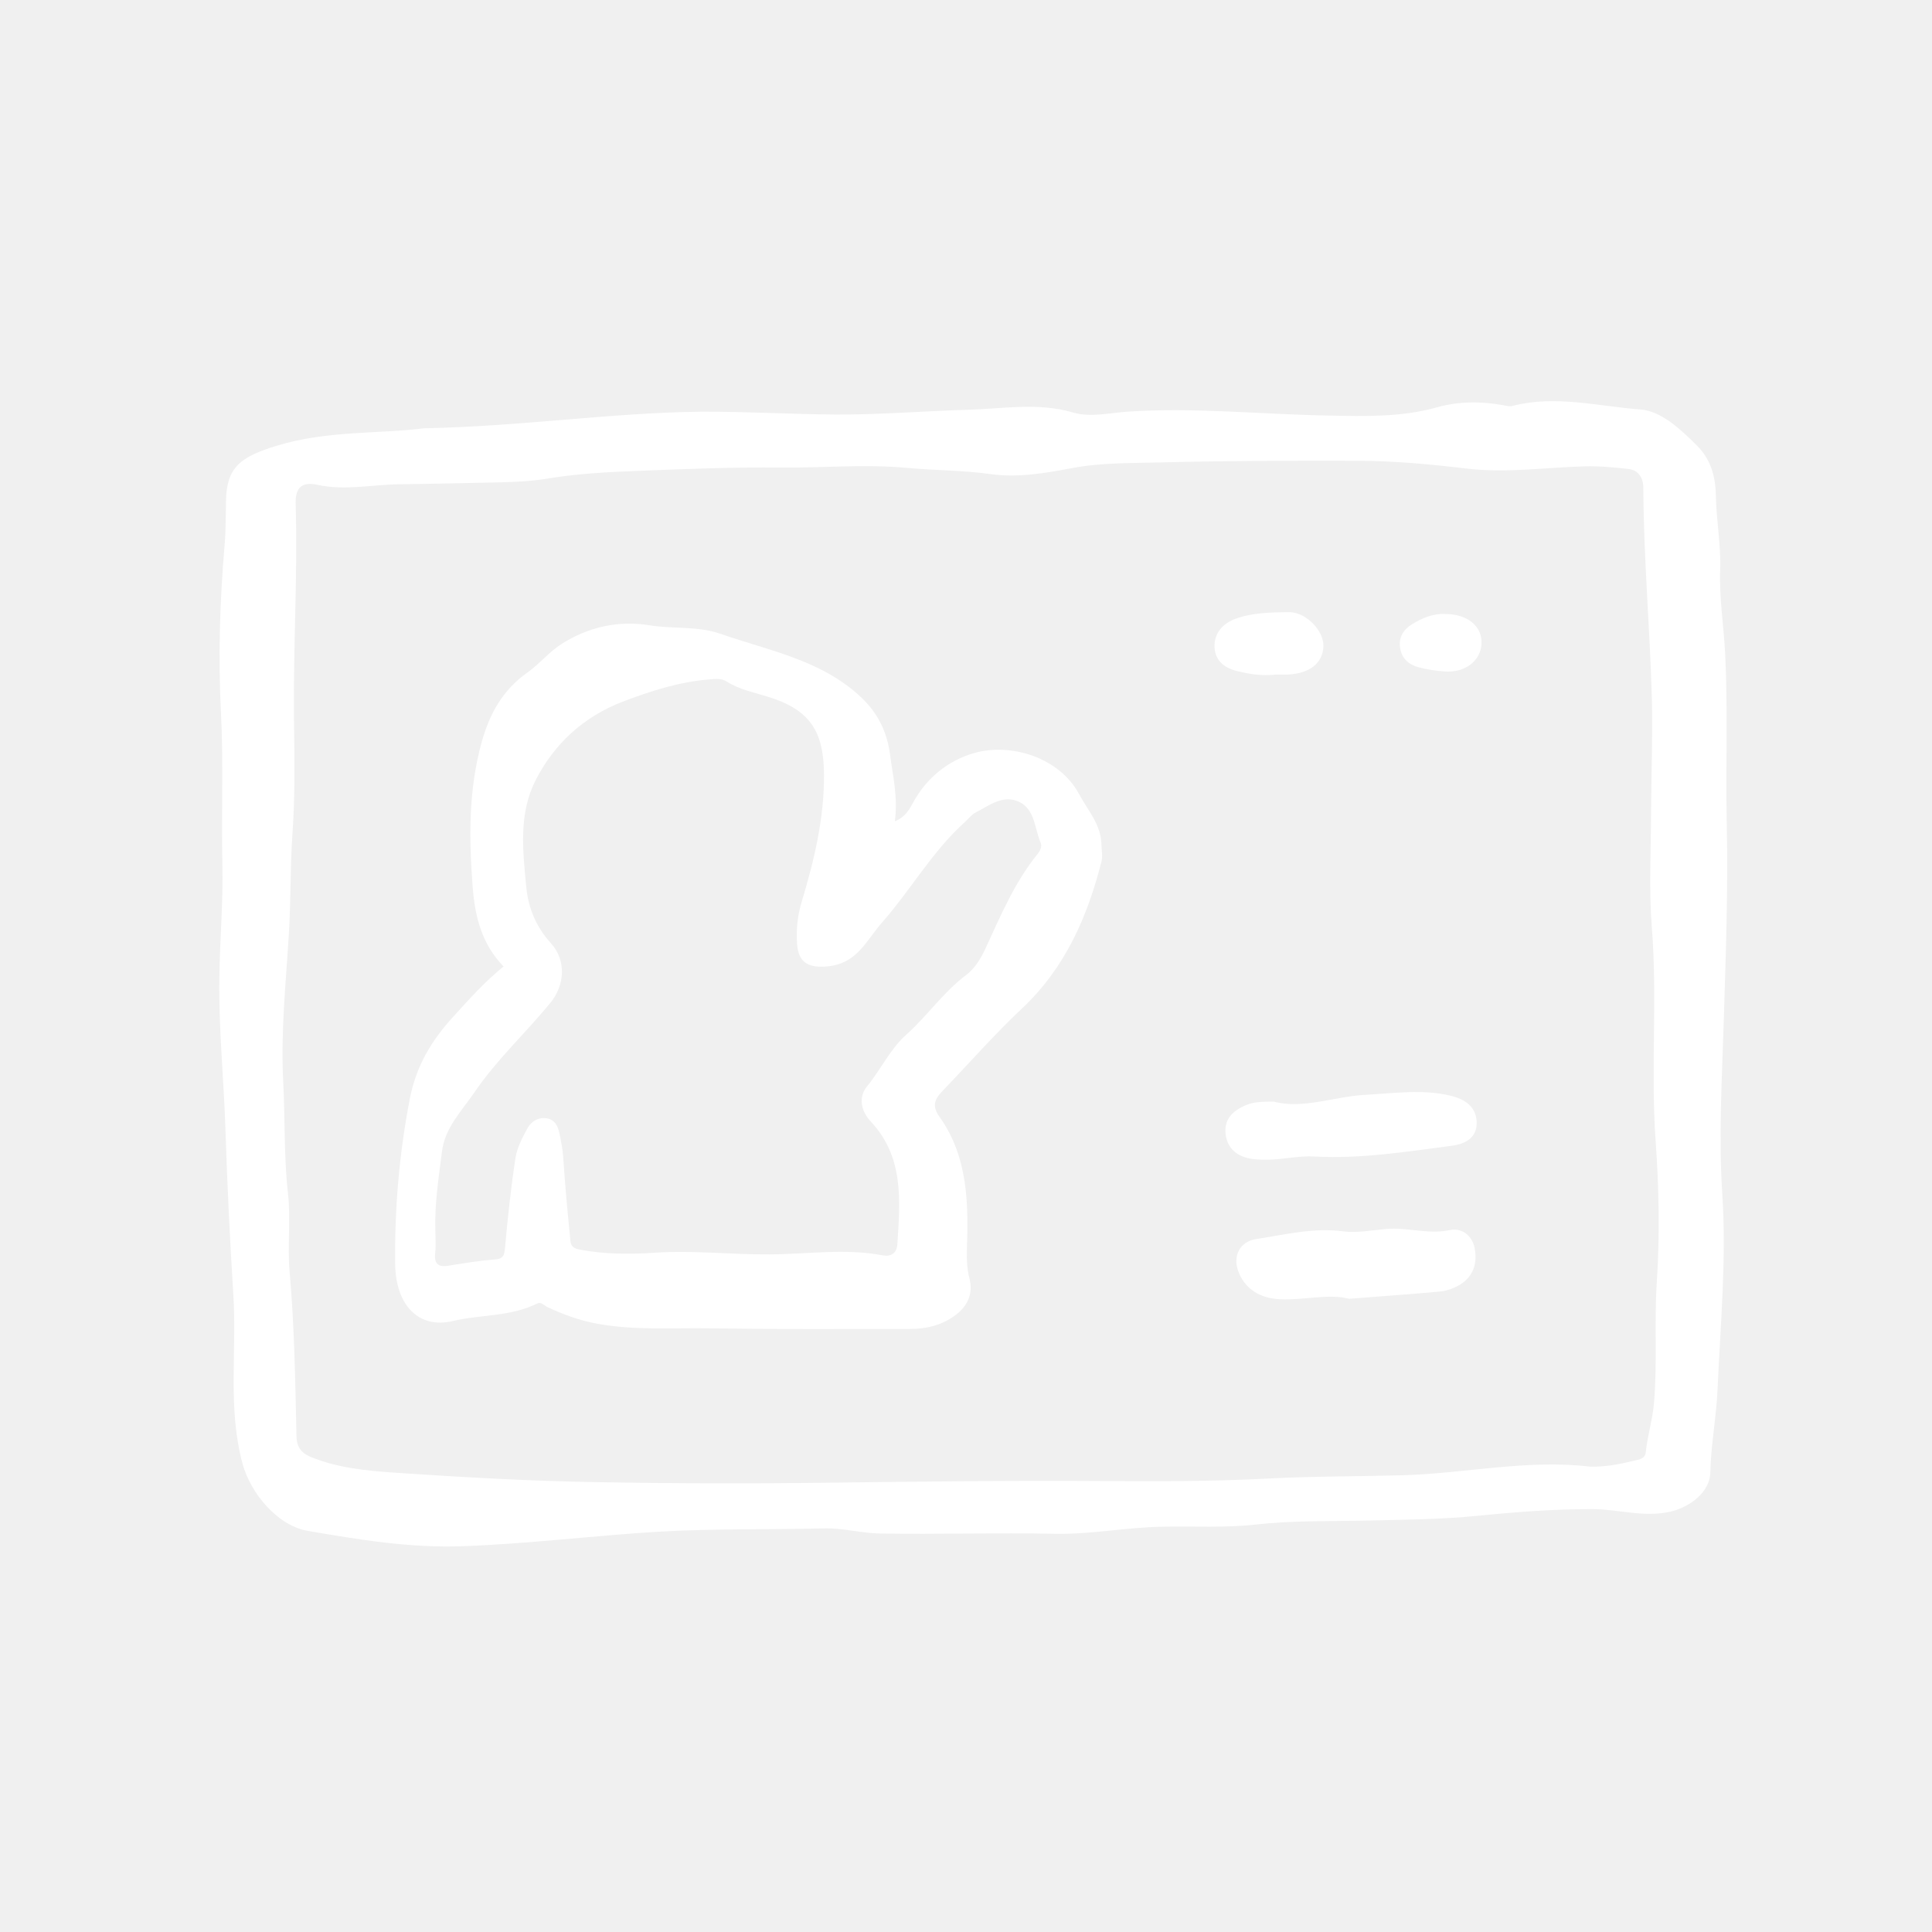
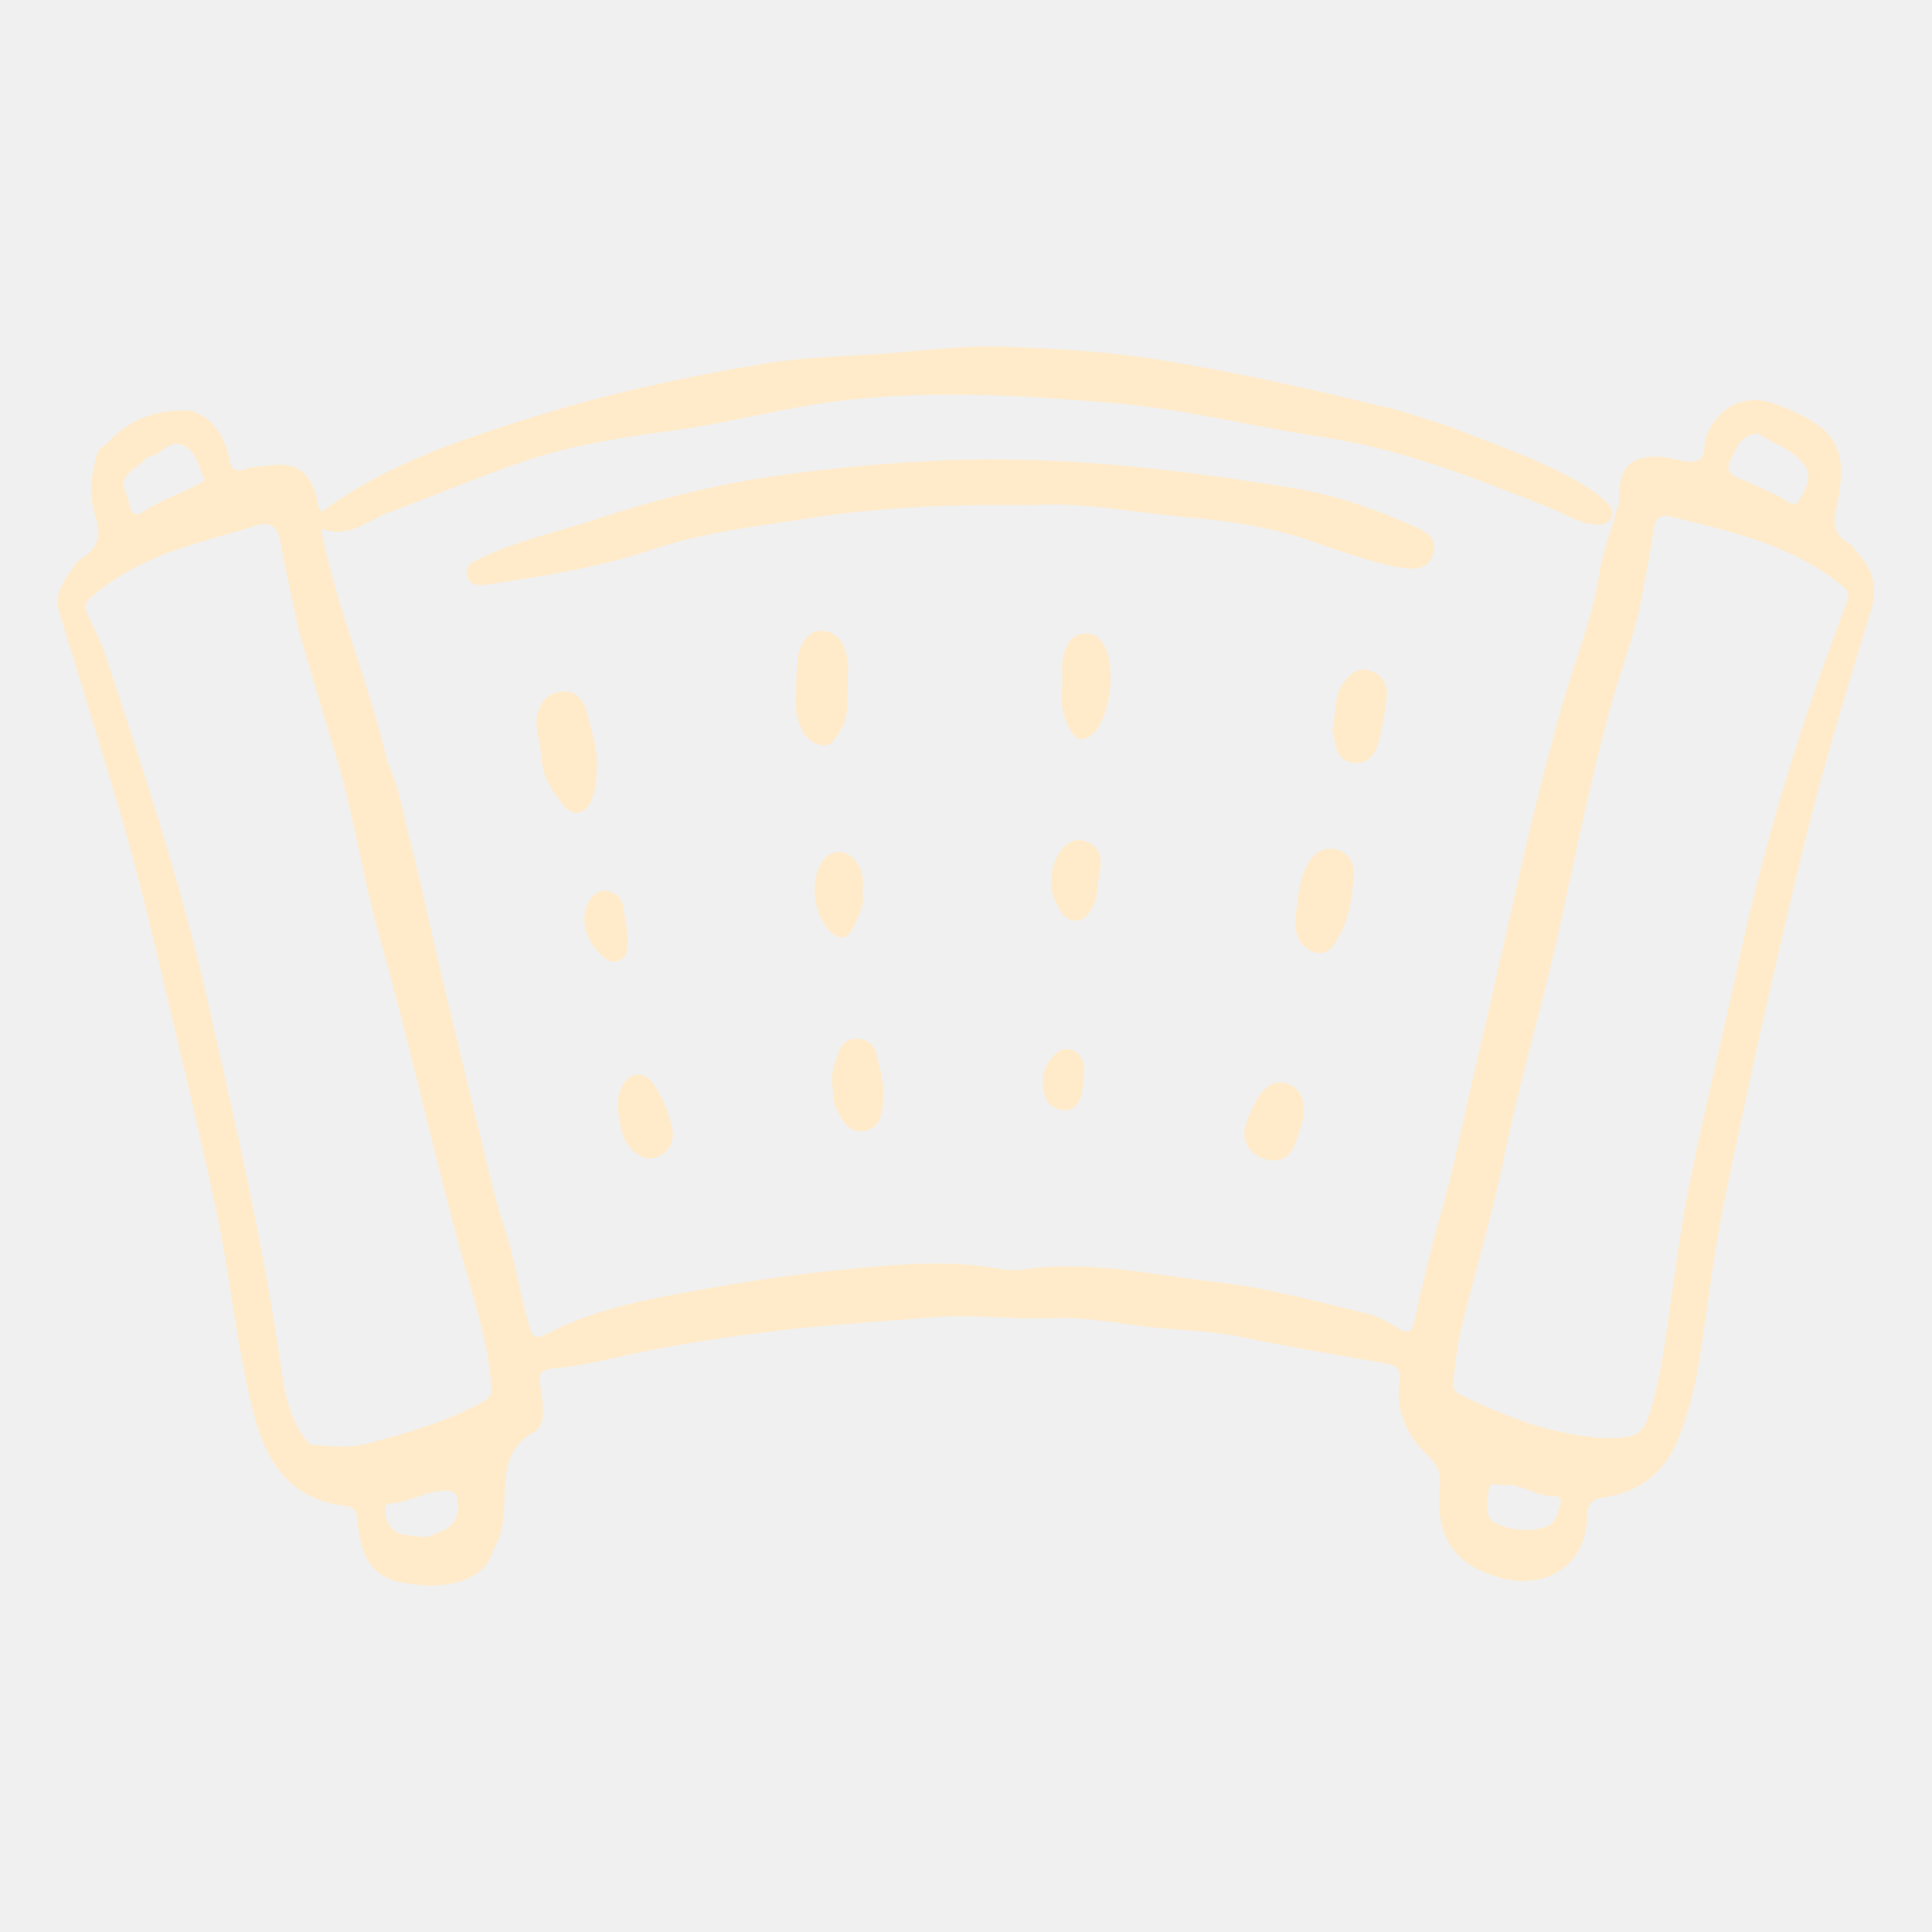
- <svg xmlns="http://www.w3.org/2000/svg" version="1.1" id="圖層_1" x="0px" y="0px" width="42.52px" height="42.52px" viewBox="-2.835 -2.835 42.52 42.52" enable-background="new -2.835 -2.835 42.52 42.52" xml:space="preserve">
+ <svg xmlns="http://www.w3.org/2000/svg" version="1.1" id="图层_1" x="0px" y="0px" viewBox="0 0 42.52 42.52" style="enable-background:new 0 0 42.52 42.52;" xml:space="preserve">
+   <style type="text/css">
+ 	.st0{fill:#FFEBCA;}
+ 	.st1{fill-rule:evenodd;clip-rule:evenodd;fill:#FFEBCA;}
+ </style>
  <g>
-     <g>
-       <path fill="#FFFFFF" d="M35.168,15.284c-0.026-1.244,0.027-2.487-0.035-3.732c-0.031-0.614-0.133-1.223-0.11-1.85    c0.02-0.534-0.086-1.094-0.095-1.641c-0.009-0.432-0.122-0.801-0.423-1.097c-0.355-0.352-0.777-0.752-1.236-0.787    c-0.931-0.07-1.867-0.323-2.811-0.08c-0.065,0.019-0.146-0.001-0.216-0.015c-0.489-0.089-0.979-0.085-1.455,0.048    c-0.779,0.22-1.582,0.195-2.366,0.181c-1.478-0.025-2.949-0.184-4.431-0.087c-0.401,0.026-0.819,0.133-1.205,0.021    c-0.777-0.231-1.563-0.081-2.332-0.061c-0.963,0.027-1.93,0.11-2.896,0.104c-0.988-0.006-1.978-0.068-2.966-0.062    c-1.977,0.021-3.938,0.323-6.1,0.365C5.536,6.716,4.365,6.635,3.259,6.974c-0.792,0.243-1.104,0.465-1.12,1.201    C2.131,8.502,2.137,8.833,2.108,9.161c-0.105,1.227-0.143,2.457-0.08,3.687c0.057,1.111,0.007,2.224,0.031,3.334    c0.02,0.822-0.055,1.654-0.066,2.484c-0.019,1.137,0.1,2.263,0.135,3.394c0.039,1.205,0.098,2.41,0.173,3.614    c0.078,1.232-0.13,2.477,0.202,3.705c0.174,0.646,0.768,1.365,1.439,1.479c1.13,0.193,2.248,0.38,3.416,0.336    c1.442-0.052,2.871-0.234,4.31-0.319c1.209-0.071,2.418-0.042,3.626-0.073c0.42-0.012,0.826,0.107,1.236,0.113    c1.284,0.021,2.569-0.021,3.854,0.006c0.799,0.016,1.579-0.144,2.371-0.156c0.687-0.014,1.377,0.029,2.055-0.048    c0.781-0.089,1.564-0.068,2.345-0.085c0.854-0.02,1.709-0.024,2.563-0.11c0.833-0.083,1.667-0.146,2.505-0.144    c0.568,0.003,1.126,0.191,1.709,0.055c0.441-0.105,0.864-0.438,0.874-0.858c0.013-0.62,0.135-1.233,0.16-1.845    c0.063-1.427,0.198-2.854,0.104-4.286c-0.083-1.259-0.008-2.518,0.031-3.774C35.145,18.208,35.201,16.745,35.168,15.284z     M33.628,25.388c-0.059,0.893,0.016,1.782-0.063,2.667c-0.03,0.356-0.143,0.713-0.18,1.075c-0.017,0.144-0.146,0.155-0.247,0.18    c-0.321,0.079-0.646,0.142-0.979,0.133c-1.39-0.165-2.755,0.153-4.134,0.19c-0.989,0.027-1.98,0.021-2.97,0.073    c-1.206,0.063-2.411,0.062-3.618,0.054c-2.142-0.015-4.28,0.016-6.421,0.041c-1.571,0.019-3.142,0.011-4.71-0.016    C8.82,29.76,7.332,29.676,5.85,29.576c-0.616-0.042-1.241-0.103-1.829-0.339c-0.22-0.089-0.325-0.213-0.331-0.463    c-0.027-1.207-0.044-2.412-0.151-3.619c-0.051-0.559,0.027-1.145-0.035-1.713c-0.093-0.824-0.063-1.654-0.106-2.48    c-0.057-1.08,0.06-2.17,0.125-3.254c0.045-0.732,0.027-1.467,0.079-2.197c0.061-0.866,0.042-1.728,0.032-2.593    c-0.015-1.551,0.084-3.103,0.038-4.652C3.66,7.902,3.8,7.758,4.155,7.836c0.602,0.131,1.193-0.005,1.788-0.013    c0.741-0.009,1.481-0.028,2.225-0.042c0.361-0.008,0.733-0.029,1.088-0.09c0.653-0.106,1.315-0.138,1.967-0.164    c1.043-0.04,2.09-0.084,3.138-0.072c0.925,0.009,1.851-0.079,2.776,0.008c0.607,0.057,1.22,0.05,1.826,0.136    c0.601,0.084,1.197-0.019,1.784-0.13c0.652-0.124,1.313-0.11,1.97-0.127c1.442-0.038,2.886-0.039,4.327-0.036    c0.806,0.001,1.605,0.077,2.405,0.172c0.868,0.104,1.734-0.027,2.602-0.05c0.322-0.008,0.636,0.023,0.949,0.058    c0.224,0.025,0.331,0.193,0.332,0.415c0.006,1.553,0.146,3.098,0.188,4.646c0.021,0.842-0.015,1.686-0.018,2.529    c-0.003,0.839-0.049,1.682,0.018,2.515c0.122,1.55-0.027,3.103,0.08,4.648C33.676,23.291,33.697,24.343,33.628,25.388z" />
-       <path fill="#FFFFFF" d="M20.921,14.654c-0.441-0.83-1.524-1.147-2.324-0.914c-0.568,0.167-1.038,0.542-1.336,1.088    c-0.085,0.151-0.165,0.316-0.402,0.412c0.071-0.532-0.045-1-0.106-1.471c-0.063-0.482-0.259-0.898-0.628-1.25    c-0.876-0.829-2.023-1.029-3.101-1.404c-0.508-0.178-1.042-0.103-1.562-0.188c-0.683-0.114-1.349,0.037-1.936,0.409    c-0.274,0.175-0.488,0.442-0.757,0.633c-0.54,0.381-0.83,0.906-1.003,1.529c-0.294,1.057-0.28,2.133-0.197,3.205    c0.049,0.617,0.192,1.234,0.679,1.732c-0.416,0.338-0.761,0.724-1.105,1.103c-0.473,0.517-0.814,1.071-0.958,1.805    c-0.234,1.21-0.337,2.42-0.323,3.644c0.012,0.913,0.527,1.429,1.265,1.252c0.615-0.146,1.271-0.093,1.854-0.383    c0.099-0.049,0.155,0.039,0.229,0.074c0.354,0.165,0.713,0.299,1.104,0.369c0.822,0.149,1.648,0.087,2.475,0.1    c1.466,0.023,2.934,0.016,4.399,0.014c0.375,0,0.729-0.086,1.03-0.324c0.257-0.203,0.364-0.47,0.284-0.781    c-0.052-0.206-0.063-0.41-0.058-0.617c0.037-1.034,0.029-2.061-0.604-2.95c-0.172-0.239-0.101-0.393,0.068-0.566    c0.585-0.607,1.141-1.244,1.754-1.82c0.947-0.891,1.436-2.013,1.746-3.234c0.028-0.113,0.001-0.242-0.002-0.363    C21.401,15.316,21.106,15.001,20.921,14.654z M20.001,15.959c-0.507,0.624-0.813,1.358-1.146,2.078    c-0.106,0.229-0.243,0.448-0.425,0.586c-0.507,0.378-0.855,0.9-1.322,1.316c-0.354,0.315-0.558,0.767-0.86,1.134    c-0.197,0.238-0.135,0.546,0.081,0.774c0.735,0.784,0.646,1.742,0.586,2.696c-0.015,0.214-0.149,0.283-0.323,0.25    c-0.827-0.158-1.664-0.025-2.488-0.021c-0.84,0.007-1.679-0.094-2.522-0.037c-0.544,0.037-1.117,0.037-1.675-0.072    c-0.203-0.041-0.187-0.166-0.197-0.286c-0.059-0.583-0.112-1.167-0.15-1.751c-0.013-0.173-0.046-0.338-0.08-0.505    s-0.098-0.313-0.283-0.344c-0.192-0.029-0.346,0.073-0.429,0.229c-0.11,0.203-0.224,0.421-0.258,0.644    C8.41,23.3,8.34,23.956,8.281,24.61c-0.016,0.177-0.032,0.263-0.235,0.275c-0.341,0.025-0.68,0.084-1.019,0.137    c-0.234,0.037-0.31-0.06-0.284-0.286c0.019-0.169,0.003-0.342,0.003-0.513c-0.016-0.578,0.075-1.146,0.146-1.716    c0.064-0.524,0.436-0.893,0.715-1.302c0.489-0.72,1.133-1.308,1.678-1.979c0.311-0.383,0.346-0.925,0.006-1.301    c-0.333-0.367-0.501-0.781-0.545-1.251c-0.075-0.79-0.17-1.601,0.207-2.337c0.411-0.808,1.061-1.4,1.915-1.729    c0.613-0.233,1.24-0.436,1.904-0.49c0.139-0.013,0.269-0.029,0.391,0.049c0.273,0.173,0.59,0.234,0.894,0.33    c0.923,0.281,1.239,0.75,1.243,1.716c0.005,0.967-0.216,1.884-0.49,2.795c-0.095,0.311-0.126,0.626-0.102,0.944    c0.033,0.423,0.281,0.522,0.692,0.479c0.637-0.07,0.834-0.576,1.183-0.97c0.627-0.712,1.097-1.554,1.808-2.195    c0.082-0.074,0.151-0.17,0.246-0.219c0.299-0.155,0.604-0.4,0.955-0.236c0.357,0.169,0.34,0.594,0.479,0.909    C20.101,15.796,20.058,15.889,20.001,15.959z" />
-       <path fill="#FFFFFF" d="M29.077,24.236c-0.479,0.105-0.938-0.067-1.413-0.023c-0.313,0.029-0.643,0.091-0.938,0.052    c-0.661-0.087-1.283,0.074-1.917,0.17c-0.356,0.054-0.516,0.37-0.393,0.706c0.14,0.378,0.463,0.596,0.912,0.618    c0.534,0.027,1.069-0.13,1.531-0.01c0.719-0.058,1.363-0.1,2.008-0.161c0.151-0.017,0.313-0.075,0.443-0.158    c0.292-0.186,0.372-0.48,0.308-0.803C29.562,24.346,29.321,24.183,29.077,24.236z" />
-       <path fill="#FFFFFF" d="M29.088,21.279c-0.618-0.148-1.238-0.052-1.857-0.02c-0.703,0.036-1.39,0.323-2.029,0.151    c-0.249,0-0.423,0.004-0.584,0.065c-0.298,0.116-0.522,0.306-0.479,0.652c0.041,0.334,0.276,0.505,0.602,0.546    c0.146,0.018,0.295,0.02,0.439,0.011c0.305-0.019,0.61-0.084,0.912-0.066c1.021,0.055,2.021-0.105,3.026-0.237    c0.314-0.041,0.559-0.188,0.546-0.527C29.65,21.518,29.403,21.356,29.088,21.279z" />
-       <path fill="#FFFFFF" d="M25.25,12.011c0.048,0,0.158,0.004,0.27-0.001c0.472-0.023,0.76-0.257,0.771-0.621    c0.013-0.337-0.379-0.758-0.767-0.752c-0.39,0.006-0.787,0.01-1.161,0.144c-0.287,0.104-0.483,0.319-0.468,0.635    c0.018,0.306,0.235,0.46,0.528,0.526C24.676,12.001,24.928,12.045,25.25,12.011z" />
-       <path fill="#FFFFFF" d="M28.972,10.678c-0.249-0.015-0.499,0.081-0.73,0.225c-0.191,0.118-0.3,0.29-0.263,0.524    c0.037,0.233,0.194,0.368,0.408,0.424c0.188,0.05,0.383,0.079,0.577,0.092c0.449,0.03,0.789-0.234,0.807-0.613    C29.788,10.951,29.466,10.679,28.972,10.678z" />
-     </g>
+     <path class="st0" d="M40.64,13.27c-0.98,2.57-1.79,5.18-2.37,7.88c-0.35,1.64-0.76,3.27-1.09,4.92c-0.25,1.24-0.38,2.49-0.58,3.74   c-0.06,0.4-0.15,0.79-0.26,1.18c-0.18,0.61-0.29,0.66-1.06,0.66c-1.12-0.07-2.14-0.47-3.14-0.95c-0.17-0.08-0.17-0.21-0.15-0.35   c0.04-0.35,0.08-0.72,0.16-1.07c0.3-1.24,0.67-2.47,0.93-3.71c0.35-1.73,0.86-3.42,1.24-5.14c0.37-1.69,0.71-3.4,1.18-5.06   c0.2-0.71,0.47-1.39,0.61-2.12c0.1-0.53,0.21-1.06,0.28-1.59c0.04-0.26,0.15-0.35,0.38-0.29c1.33,0.33,2.68,0.62,3.78,1.53   C40.69,13.01,40.71,13.1,40.64,13.27z M34.34,33.09c-0.06,0.19-0.08,0.43-0.31,0.51c-0.38,0.13-0.78,0.08-1.12-0.08   c-0.27-0.14-0.17-0.47-0.15-0.72c0.02-0.24,0.21-0.08,0.42-0.12c0.31-0.01,0.64,0.26,1.04,0.25C34.3,32.92,34.38,32.99,34.34,33.09   z M38.1,10.09c0.13-0.25,0.2-0.51,0.59-0.55c0.34,0.23,0.82,0.35,1.06,0.76c0.13,0.22-0.03,0.53-0.17,0.73   c-0.12,0.18-0.3-0.06-0.46-0.12c-0.29-0.13-0.57-0.28-0.87-0.39C38.04,10.42,37.98,10.33,38.1,10.09z M10.61,30.86   c-0.78,0.43-1.63,0.67-2.48,0.9c-0.43,0.12-0.88,0.07-1.32,0.03c-0.04-0.04-0.06-0.08-0.09-0.12c-0.35-0.45-0.45-1.01-0.53-1.54   c-0.39-2.77-1.03-5.5-1.65-8.23c-0.58-2.53-1.4-4.99-2.21-7.45c-0.1-0.32-0.26-0.61-0.4-0.92c-0.09-0.18-0.07-0.27,0.1-0.41   c0.56-0.47,1.2-0.8,1.88-1.03c0.58-0.2,1.17-0.35,1.75-0.53c0.29-0.08,0.44,0.02,0.5,0.32c0.12,0.63,0.26,1.26,0.39,1.88   c0.01,0.04,0.02,0.07,0.02,0.1c0.28,0.96,0.57,1.91,0.85,2.86c0.38,1.29,0.57,2.63,0.94,3.92c0.67,2.37,1.19,4.79,1.85,7.16   c0.24,0.87,0.53,1.75,0.6,2.67C10.83,30.7,10.79,30.76,10.61,30.86z M9.64,33.73c-0.06,0.03-0.12,0.06-0.19,0.08   c-0.1,0.02-0.21,0.02-0.31,0C9,33.79,8.86,33.79,8.73,33.72c-0.14-0.08-0.22-0.21-0.24-0.37c-0.02-0.12-0.04-0.25,0.1-0.26   c0.43-0.02,0.8-0.3,1.24-0.28c0.13,0.01,0.2,0.02,0.23,0.16c0.03,0.14,0.04,0.29-0.02,0.43c-0.06,0.14-0.19,0.25-0.32,0.3   C9.7,33.71,9.66,33.72,9.64,33.73z M2.72,10.61c0.07-0.26,0.35-0.34,0.5-0.53h0c0.09-0.04,0.18-0.06,0.26-0.11   c0.18-0.14,0.36-0.28,0.59-0.15c0.27,0.15,0.29,0.46,0.42,0.69c0.04,0.07-0.05,0.1-0.11,0.14c-0.41,0.22-0.86,0.36-1.25,0.63   c-0.12,0.08-0.23,0.04-0.27-0.13c-0.04-0.18-0.1-0.34-0.16-0.51C2.71,10.63,2.72,10.62,2.72,10.61z M40.89,12.18   c-0.05-0.06-0.1-0.13-0.15-0.19c-0.29-0.16-0.43-0.35-0.34-0.73c0.31-1.39,0.05-1.84-1.28-2.35c-0.67-0.26-1.24-0.02-1.55,0.64   c-0.09,0.2-0.01,0.52-0.21,0.59c-0.2,0.07-0.46-0.04-0.69-0.07c-0.04,0-0.08-0.02-0.12-0.02c-0.69-0.02-0.93,0.24-0.91,0.94   c0,0.08-0.03,0.16-0.06,0.24c-0.13,0.48-0.32,0.95-0.39,1.44c-0.16,1.02-0.57,1.97-0.84,2.95c-0.33,1.2-0.64,2.41-0.91,3.63   c-0.32,1.42-0.64,2.84-0.97,4.25c-0.26,1.11-0.47,2.22-0.79,3.32c-0.21,0.75-0.39,1.51-0.55,2.26c-0.06,0.26-0.17,0.28-0.37,0.15   c-0.22-0.14-0.45-0.27-0.71-0.33c-1.1-0.26-2.19-0.57-3.33-0.69c-1.4-0.16-2.77-0.48-4.2-0.27c-0.16,0.02-0.34,0.02-0.5-0.01   c-1.17-0.22-2.34-0.1-3.52,0.02c-0.91,0.09-1.81,0.21-2.71,0.37c-1.28,0.23-2.57,0.42-3.74,1.03c-0.22,0.11-0.32,0.13-0.4-0.16   c-0.21-0.71-0.31-1.44-0.54-2.14c-0.22-0.66-0.37-1.34-0.53-2.01c-0.29-1.18-0.57-2.37-0.86-3.56c-0.23-0.97-0.43-1.95-0.68-2.91   c-0.16-0.6-0.24-1.22-0.51-1.79c-0.4-1.72-1.11-3.36-1.47-5.15c0.61,0.24,1.02-0.17,1.49-0.35c0.99-0.36,1.96-0.78,2.96-1.12   c1.08-0.37,2.21-0.54,3.34-0.69c1.31-0.18,2.59-0.55,3.92-0.68c1.92-0.2,3.84-0.08,5.74,0.08c1.55,0.13,3.06,0.52,4.6,0.75   c1.75,0.26,3.36,0.91,4.99,1.55c0.32,0.13,0.62,0.33,0.97,0.37c0.16,0.02,0.33,0,0.4-0.16c0.06-0.15-0.04-0.26-0.15-0.36   c-0.18-0.17-0.39-0.3-0.61-0.43c-0.9-0.51-1.88-0.83-2.83-1.21c-0.45-0.14-0.89-0.3-1.35-0.41c-1.7-0.41-3.4-0.8-5.13-1.07   c-1.1-0.17-2.21-0.23-3.32-0.27c-0.86-0.03-1.72,0.08-2.58,0.15C18.6,7.84,17.71,7.86,16.84,8c-1.81,0.3-3.6,0.69-5.34,1.25   c-1.54,0.49-3.08,1.02-4.41,2.01C7,11.2,7,11.1,6.98,11c-0.14-0.63-0.47-0.85-1.11-0.75c-0.15,0.02-0.31,0.02-0.45,0.07   c-0.24,0.08-0.33,0.02-0.38-0.24C4.94,9.5,4.51,9.03,4.05,9.03c-0.64,0-1.22,0.21-1.67,0.7C2.35,9.76,2.32,9.79,2.29,9.81   c-0.11,0.05-0.15,0.16-0.18,0.27C2,10.5,1.96,10.94,2.1,11.36c0.12,0.38,0.09,0.67-0.26,0.9c-0.1,0.06-0.2,0.16-0.26,0.27   c-0.18,0.27-0.39,0.55-0.28,0.92c0.2,0.69,0.43,1.38,0.63,2.07c0.34,1.13,0.7,2.25,1,3.39c0.35,1.29,0.64,2.59,0.95,3.88   c0.3,1.27,0.6,2.54,0.87,3.81c0.32,1.49,0.45,3.02,0.83,4.5c0.28,1.09,0.8,1.89,2,2.04c0.18,0.02,0.26,0.08,0.28,0.28   c0.12,1.07,0.39,1.39,1.45,1.47c0.69,0.05,1.4-0.18,1.54-0.77c0.21-0.33,0.24-0.71,0.25-1.08c0.02-0.6,0.02-1.18,0.65-1.52   c0.15-0.08,0.2-0.27,0.2-0.44c0-0.19-0.02-0.39-0.06-0.58c-0.04-0.22-0.03-0.35,0.26-0.38c0.45-0.04,0.91-0.13,1.35-0.23   c1.3-0.3,2.61-0.49,3.93-0.64c1.04-0.11,2.1-0.18,3.14-0.26c0.88-0.07,1.73,0.06,2.61,0.02c0.71-0.03,1.43,0.12,2.15,0.2   c0.67,0.07,1.36,0.08,2.02,0.22c1.03,0.22,2.08,0.39,3.11,0.57c0.29,0.05,0.38,0.13,0.34,0.41c-0.09,0.68,0.18,1.22,0.67,1.67   c0.18,0.17,0.24,0.37,0.22,0.63c-0.1,1.11,0.29,1.72,1.32,2.01c1.01,0.29,1.9-0.28,1.92-1.33c0-0.26,0.07-0.39,0.35-0.43   c0.8-0.12,1.37-0.55,1.67-1.33c0.21-0.53,0.35-1.08,0.44-1.64c0.2-1.23,0.33-2.48,0.59-3.7c0.53-2.57,1.1-5.13,1.72-7.68   c0.42-1.72,0.94-3.42,1.46-5.12C41.35,12.93,41.22,12.55,40.89,12.18z" />
+     <path class="st0" d="M31.54,12.19c0.13-0.43-0.3-0.55-0.59-0.68c-0.8-0.35-1.64-0.63-2.5-0.77c-2.52-0.41-5.05-0.71-7.62-0.61   c-1.21,0.05-2.4,0.16-3.59,0.32c-1.42,0.19-2.8,0.54-4.16,0.99c-0.83,0.27-1.69,0.46-2.49,0.84c-0.16,0.07-0.37,0.16-0.31,0.38   c0.06,0.25,0.29,0.23,0.48,0.2c1.22-0.19,2.44-0.37,3.61-0.77c1.09-0.37,2.22-0.5,3.34-0.67c1.63-0.26,3.28-0.33,4.98-0.3   c1.12-0.08,2.25,0.16,3.4,0.26c0.95,0.08,1.89,0.22,2.81,0.54c0.57,0.2,1.15,0.41,1.75,0.54C30.95,12.51,31.41,12.64,31.54,12.19z    M13.13,16.94c0.04-0.43-0.1-0.79-0.19-1.17c-0.1-0.43-0.3-0.6-0.65-0.54c-0.32,0.06-0.52,0.39-0.48,0.77   c0.03,0.23,0.09,0.47,0.11,0.7c0.02,0.42,0.25,0.73,0.49,1.03c0.19,0.24,0.46,0.2,0.59-0.08C13.11,17.41,13.13,17.17,13.13,16.94z    M18.49,16.09c0.23-0.37,0.14-0.78,0.17-1.17c0-0.14,0.02-0.28-0.01-0.41c-0.06-0.32-0.19-0.6-0.56-0.63   c-0.28-0.02-0.52,0.3-0.54,0.68c-0.02,0.26-0.03,0.52-0.04,0.78c-0.02,0.25,0.03,0.5,0.14,0.73c0.09,0.18,0.25,0.31,0.45,0.33   C18.31,16.43,18.39,16.24,18.49,16.09z M28.94,20.96c0.31,0.09,0.43-0.19,0.55-0.4c0.22-0.38,0.26-0.82,0.3-1.24   c0.03-0.27-0.07-0.57-0.41-0.63c-0.35-0.06-0.53,0.16-0.66,0.45c-0.16,0.37-0.16,0.75-0.22,1.14   C28.51,20.59,28.62,20.86,28.94,20.96z M24.33,14.27c-0.09-0.19-0.21-0.34-0.44-0.33c-0.24,0.01-0.37,0.16-0.45,0.37   c-0.1,0.24-0.05,0.49-0.06,0.74c-0.05,0.34-0.01,0.66,0.15,0.97c0.14,0.28,0.3,0.34,0.55,0.1C24.42,15.77,24.56,14.77,24.33,14.27z    M30.37,16.23c0.06-0.3,0.12-0.59,0.15-0.9c0.02-0.26-0.09-0.47-0.34-0.56c-0.26-0.1-0.45,0.04-0.6,0.24   c-0.24,0.31-0.16,0.69-0.26,1.04c0.08,0.28,0.04,0.66,0.42,0.73C30.11,16.86,30.29,16.58,30.37,16.23z M18.4,24.38   c0.12,0.26,0.27,0.57,0.62,0.51c0.36-0.06,0.39-0.37,0.42-0.68c0.03-0.34-0.07-0.66-0.14-0.98c-0.04-0.21-0.2-0.37-0.45-0.37   c-0.23,0-0.35,0.14-0.41,0.34c-0.08,0.22-0.16,0.45-0.12,0.69C18.34,24.06,18.33,24.24,18.4,24.38z M28.33,23.85   c-0.29-0.1-0.49,0.07-0.63,0.29c-0.12,0.18-0.21,0.39-0.28,0.6c-0.12,0.35,0.07,0.67,0.43,0.77c0.35,0.1,0.56-0.07,0.67-0.38   c0.08-0.21,0.13-0.43,0.17-0.55C28.71,24.2,28.63,23.95,28.33,23.85z M14.53,25.43c0.21-0.12,0.31-0.32,0.27-0.56   c-0.07-0.37-0.21-0.72-0.43-1.03c-0.2-0.27-0.51-0.25-0.67,0.05c-0.08,0.14-0.12,0.31-0.1,0.55c0.05,0.26,0.05,0.62,0.33,0.88   C14.11,25.49,14.31,25.56,14.53,25.43z M18.77,20.43c0.13-0.26,0.27-0.53,0.21-0.8c0.03-0.26,0.01-0.48-0.14-0.67   c-0.23-0.3-0.61-0.27-0.78,0.06c-0.24,0.43-0.14,1.12,0.21,1.48C18.47,20.7,18.66,20.67,18.77,20.43z M24.04,19.97   c0.12-0.2,0.1-0.43,0.14-0.64c0.07-0.34,0.11-0.69-0.31-0.82c-0.31-0.1-0.61,0.18-0.71,0.64c-0.02,0.08-0.02,0.16-0.03,0.24   c-0.01,0.22,0.07,0.41,0.17,0.59c0.08,0.16,0.18,0.28,0.38,0.28C23.87,20.26,23.95,20.12,24.04,19.97z M13.6,21.15   c0.23-0.08,0.22-0.29,0.21-0.61c-0.02-0.12-0.05-0.37-0.1-0.61c-0.04-0.18-0.17-0.29-0.35-0.32c-0.19-0.03-0.31,0.08-0.4,0.23   c-0.18,0.31-0.11,0.76,0.18,1.08C13.27,21.05,13.39,21.22,13.6,21.15z M22.95,23.82c0.01,0.29,0.09,0.57,0.44,0.61   c0.31,0.04,0.45-0.22,0.47-0.85c0-0.19-0.04-0.45-0.37-0.49C23.24,23.07,22.93,23.46,22.95,23.82z" />
  </g>
</svg>
